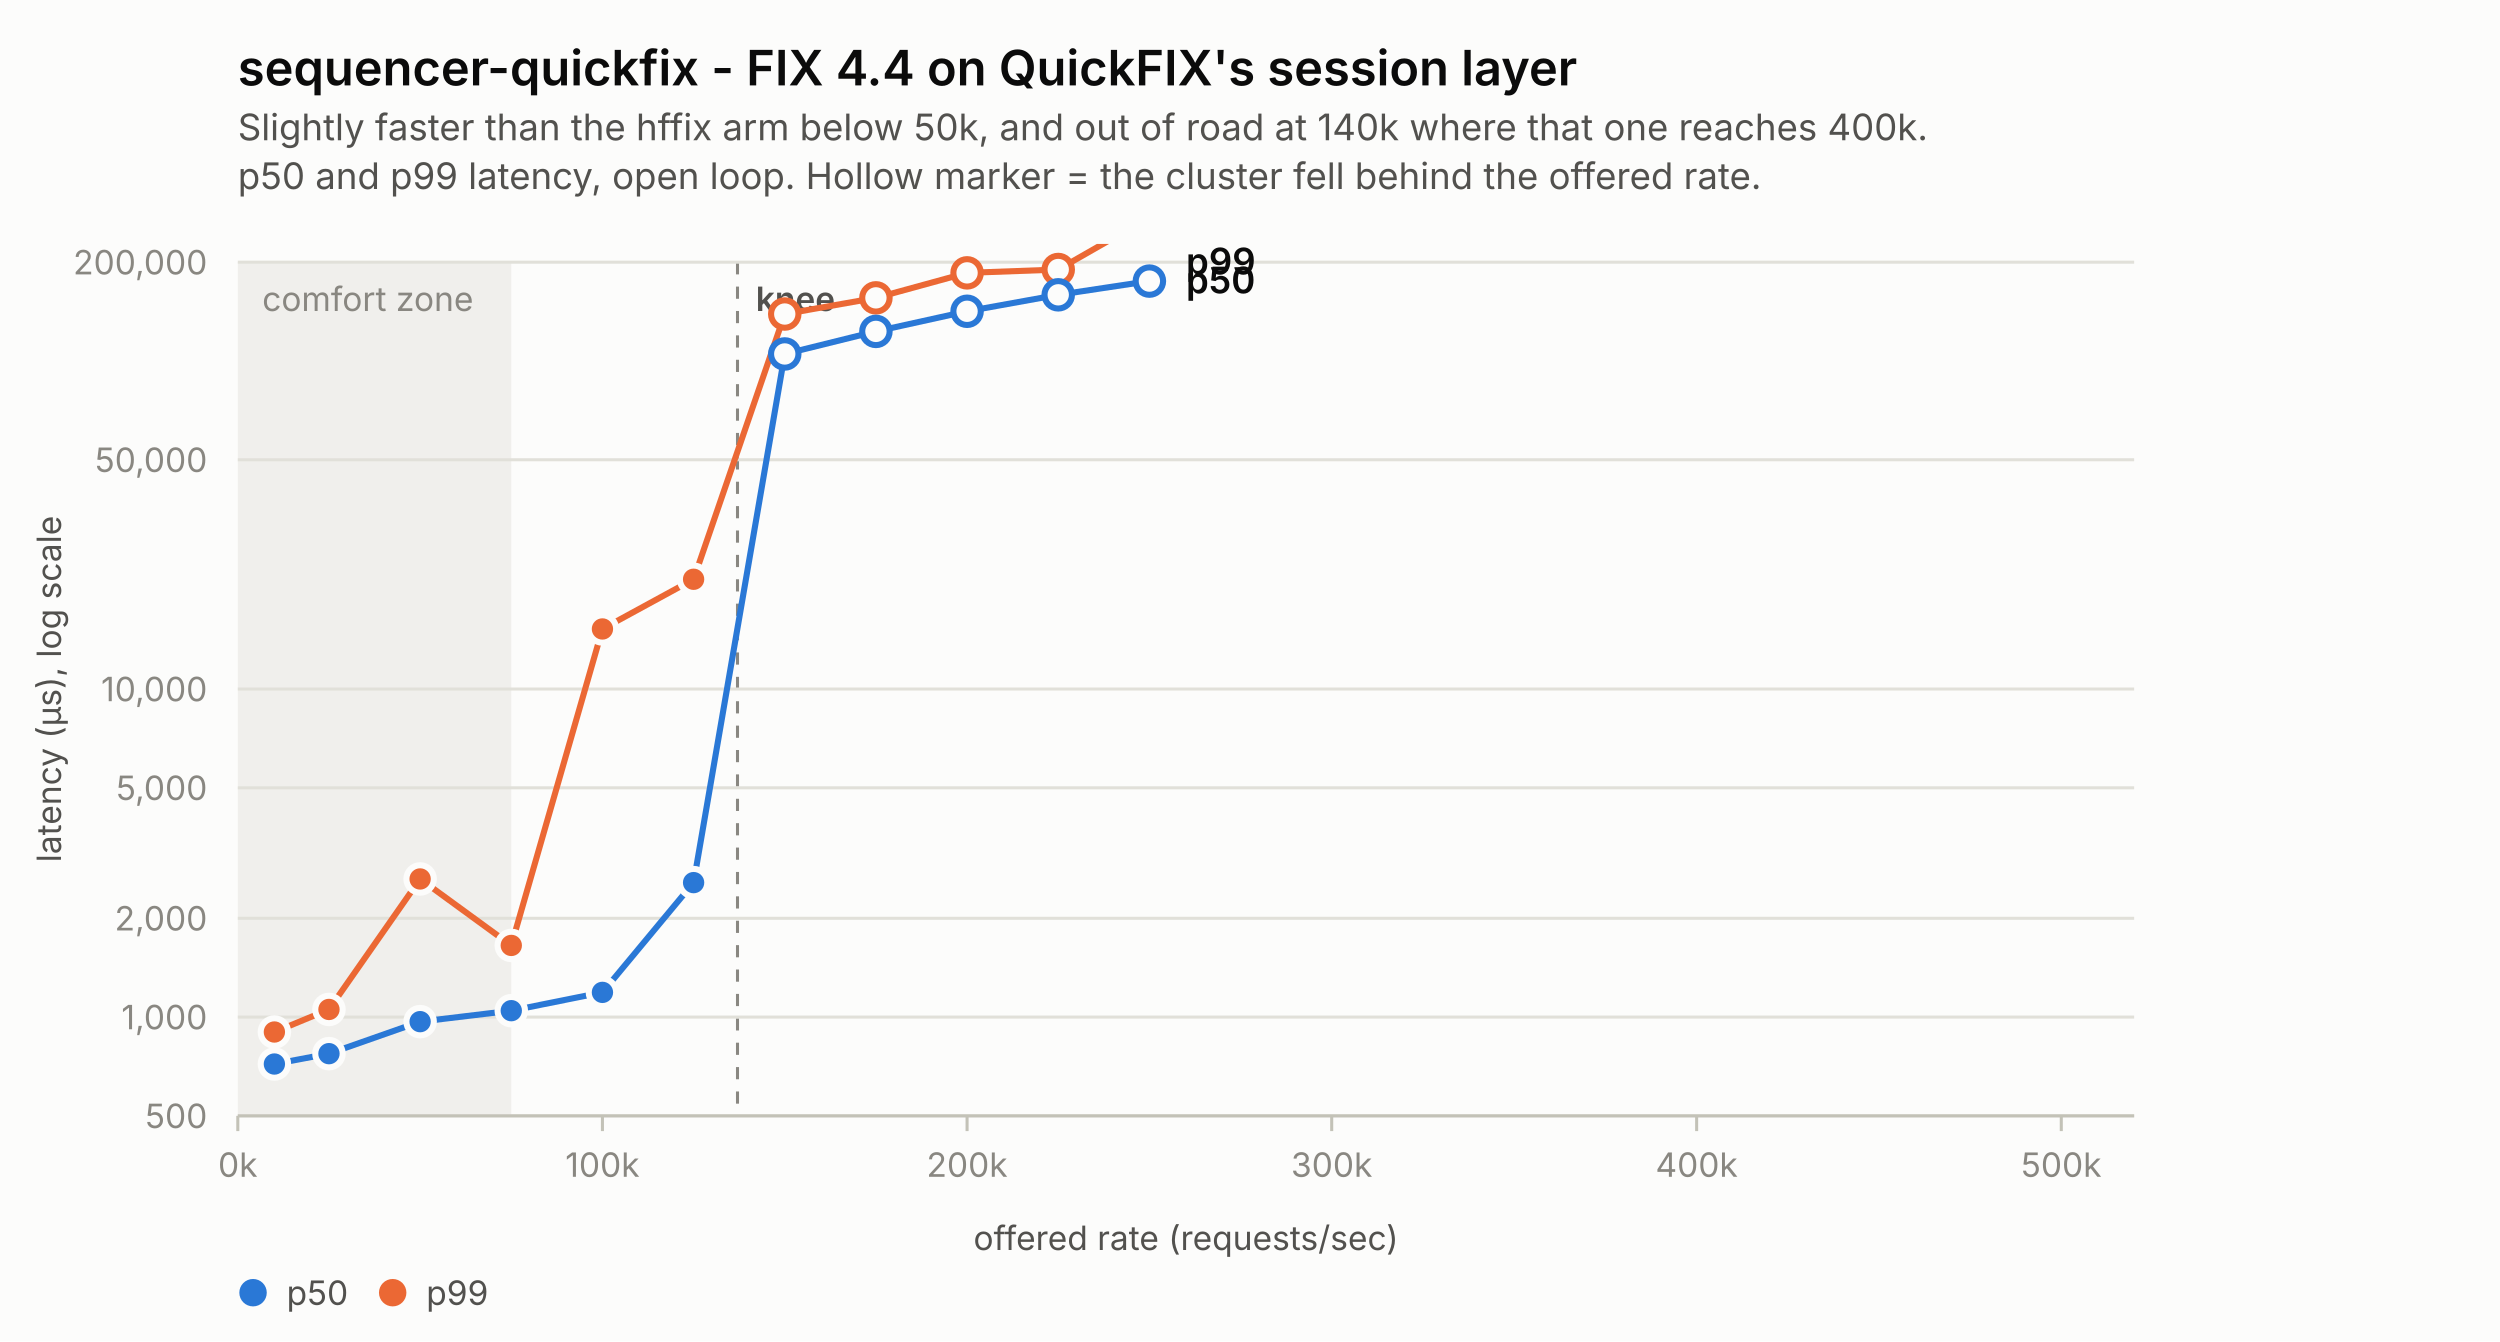
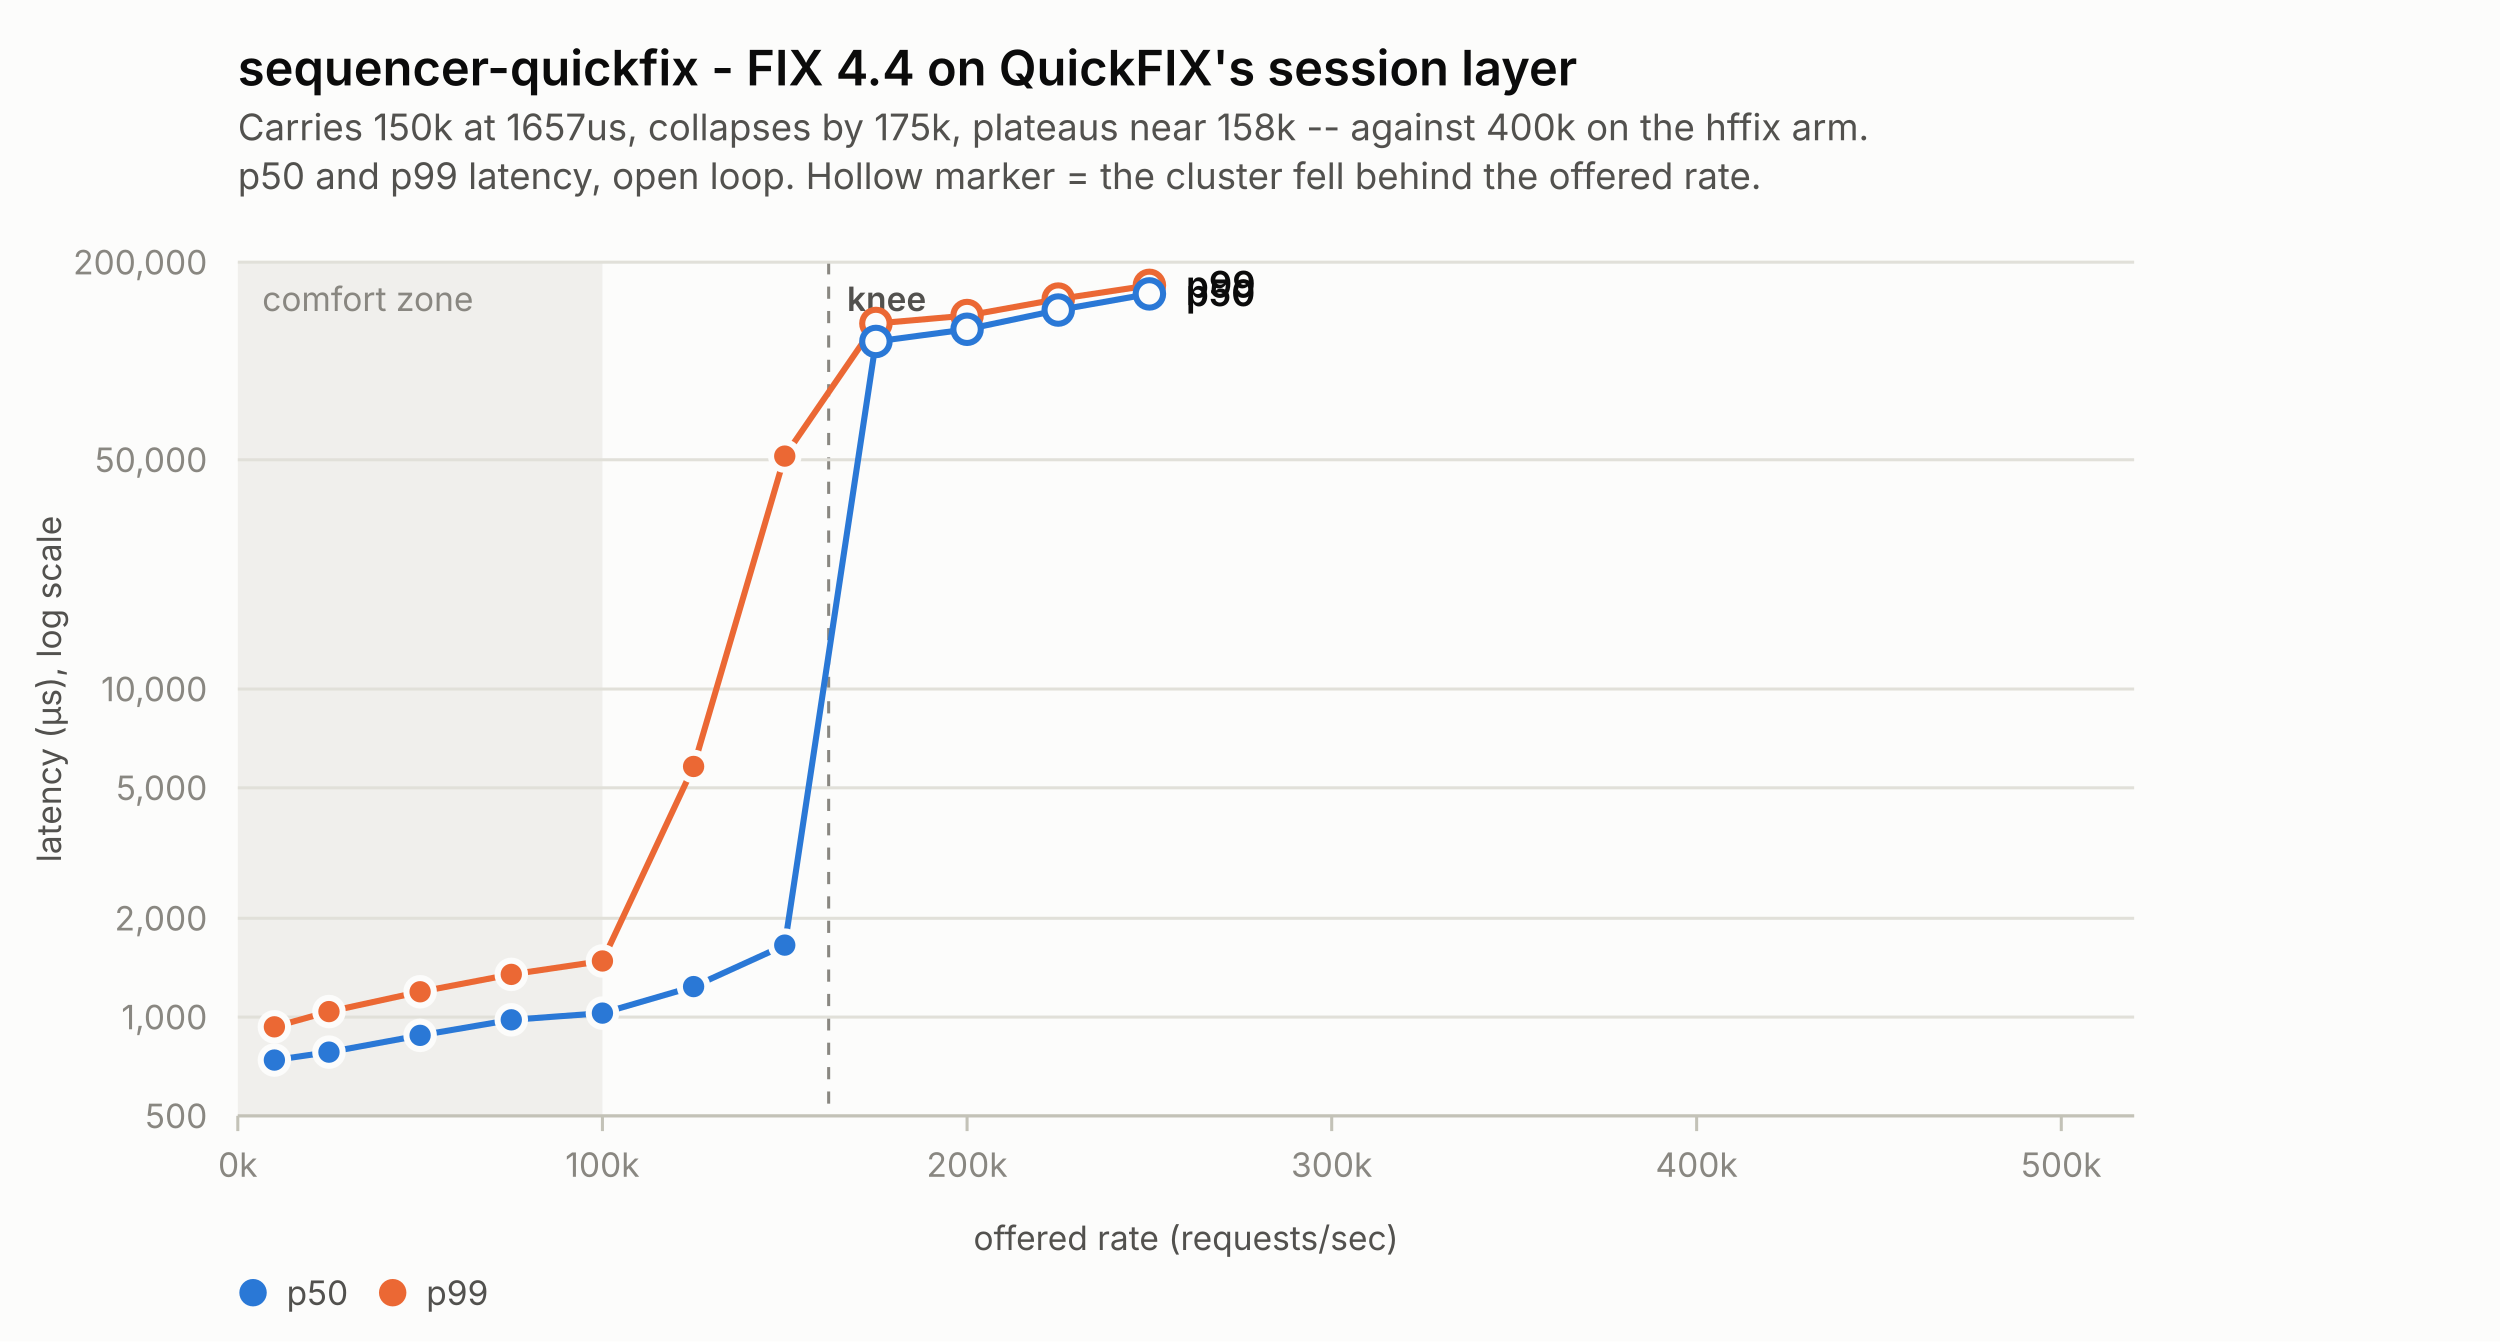
<svg xmlns="http://www.w3.org/2000/svg" width="820" height="440" viewBox="0 0 820 440" font-family="system-ui,-apple-system,&quot;Segoe UI&quot;,sans-serif" role="img" aria-label="sequencer-quickfix - FIX 4.4 on QuickFIX's session layer">
  <rect width="820" height="440" fill="#fcfcfb" />
  <text x="78" y="28" font-size="16" font-weight="600" fill="#0b0b0b">sequencer-quickfix - FIX 4.4 on QuickFIX's session layer</text>
-   <text x="78" y="46" font-size="12" fill="#52514e">Slightly faster than the hffix arm below 50k, and out of road at 140k where that one reaches 400k.</text>
+   <text x="78" y="46" font-size="12" fill="#52514e">Carries 150k at 1657us, collapses by 175k, plateaus near 158k -- against 400k on the hffix arm.</text>
  <text x="78" y="62" font-size="12" fill="#52514e">p50 and p99 latency, open loop. Hollow marker = the cluster fell behind the offered rate.</text>
-   <rect x="78" y="86" width="89.7" height="280" fill="#f0efec" />
+   <rect x="78" y="86" width="119.6" height="280" fill="#f0efec" />
  <text x="86" y="102" font-size="11" fill="#898781">comfort zone</text>
-   <line x1="241.9" y1="86" x2="241.9" y2="366" stroke="#898781" stroke-width="1" stroke-dasharray="4 4" />
-   <text x="247.9" y="102" font-size="11" font-weight="600" fill="#52514e">knee</text>
+   <line x1="271.8" y1="86" x2="271.8" y2="366" stroke="#898781" stroke-width="1" stroke-dasharray="4 4" />
+   <text x="277.8" y="102" font-size="11" font-weight="600" fill="#52514e">knee</text>
  <line x1="78" y1="366.0" x2="700" y2="366.0" stroke="#e1e0d9" stroke-width="1" />
  <text x="68" y="370.0" font-size="11" fill="#898781" text-anchor="end">500</text>
  <line x1="78" y1="333.6" x2="700" y2="333.6" stroke="#e1e0d9" stroke-width="1" />
  <text x="68" y="337.6" font-size="11" fill="#898781" text-anchor="end">1,000</text>
  <line x1="78" y1="301.2" x2="700" y2="301.2" stroke="#e1e0d9" stroke-width="1" />
  <text x="68" y="305.2" font-size="11" fill="#898781" text-anchor="end">2,000</text>
  <line x1="78" y1="258.4" x2="700" y2="258.4" stroke="#e1e0d9" stroke-width="1" />
  <text x="68" y="262.4" font-size="11" fill="#898781" text-anchor="end">5,000</text>
  <line x1="78" y1="226.0" x2="700" y2="226.0" stroke="#e1e0d9" stroke-width="1" />
  <text x="68" y="230.0" font-size="11" fill="#898781" text-anchor="end">10,000</text>
  <line x1="78" y1="150.8" x2="700" y2="150.8" stroke="#e1e0d9" stroke-width="1" />
  <text x="68" y="154.8" font-size="11" fill="#898781" text-anchor="end">50,000</text>
  <line x1="78" y1="86.0" x2="700" y2="86.0" stroke="#e1e0d9" stroke-width="1" />
  <text x="68" y="90.0" font-size="11" fill="#898781" text-anchor="end">200,000</text>
  <text x="20" y="226" font-size="11" fill="#52514e" text-anchor="middle" transform="rotate(-90 20 226)">latency (µs), log scale</text>
  <line x1="78" y1="366" x2="700" y2="366" stroke="#c3c2b7" stroke-width="1" />
  <line x1="78.0" y1="366" x2="78.0" y2="371" stroke="#c3c2b7" stroke-width="1" />
  <text x="78.0" y="386" font-size="11" fill="#898781" text-anchor="middle">0k</text>
  <line x1="197.6" y1="366" x2="197.6" y2="371" stroke="#c3c2b7" stroke-width="1" />
  <text x="197.6" y="386" font-size="11" fill="#898781" text-anchor="middle">100k</text>
  <line x1="317.2" y1="366" x2="317.2" y2="371" stroke="#c3c2b7" stroke-width="1" />
  <text x="317.2" y="386" font-size="11" fill="#898781" text-anchor="middle">200k</text>
  <line x1="436.8" y1="366" x2="436.8" y2="371" stroke="#c3c2b7" stroke-width="1" />
  <text x="436.8" y="386" font-size="11" fill="#898781" text-anchor="middle">300k</text>
  <line x1="556.5" y1="366" x2="556.5" y2="371" stroke="#c3c2b7" stroke-width="1" />
  <text x="556.5" y="386" font-size="11" fill="#898781" text-anchor="middle">400k</text>
  <line x1="676.1" y1="366" x2="676.1" y2="371" stroke="#c3c2b7" stroke-width="1" />
  <text x="676.1" y="386" font-size="11" fill="#898781" text-anchor="middle">500k</text>
  <text x="389" y="410" font-size="11" fill="#52514e" text-anchor="middle">offered rate (requests/sec)</text>
  <defs>
    <clipPath id="plot">
      <rect x="72" y="80" width="634" height="292" />
    </clipPath>
  </defs>
  <g clip-path="url(#plot)">
-     <path d="M90.0,338.5 L107.9,331.1 L137.8,288.3 L167.7,310.1 L197.6,206.3 L227.5,190.0 L257.4,103.0 L287.3,97.7 L317.2,89.5 L347.1,88.4 L377.0,71.3" fill="none" stroke="#eb6834" stroke-width="2" stroke-linejoin="round" stroke-linecap="round" />
-     <circle cx="90.0" cy="338.5" r="4.5" fill="#eb6834" stroke="#fcfcfb" stroke-width="2" />
-     <circle cx="107.9" cy="331.1" r="4.5" fill="#eb6834" stroke="#fcfcfb" stroke-width="2" />
-     <circle cx="137.8" cy="288.3" r="4.5" fill="#eb6834" stroke="#fcfcfb" stroke-width="2" />
-     <circle cx="167.7" cy="310.1" r="4.5" fill="#eb6834" stroke="#fcfcfb" stroke-width="2" />
-     <circle cx="197.6" cy="206.3" r="4.5" fill="#eb6834" stroke="#fcfcfb" stroke-width="2" />
-     <circle cx="227.5" cy="190.0" r="4.5" fill="#eb6834" stroke="#fcfcfb" stroke-width="2" />
-     <circle cx="257.4" cy="103.0" r="4.5" fill="#fcfcfb" stroke="#eb6834" stroke-width="2" />
-     <circle cx="287.3" cy="97.7" r="4.5" fill="#fcfcfb" stroke="#eb6834" stroke-width="2" />
-     <circle cx="317.2" cy="89.5" r="4.5" fill="#fcfcfb" stroke="#eb6834" stroke-width="2" />
-     <circle cx="347.1" cy="88.4" r="4.5" fill="#fcfcfb" stroke="#eb6834" stroke-width="2" />
-     <circle cx="377.0" cy="71.3" r="4.5" fill="#fcfcfb" stroke="#eb6834" stroke-width="2" />
-     <path d="M90.0,349.0 L107.9,345.6 L137.8,335.1 L167.7,331.5 L197.6,325.5 L227.5,289.5 L257.4,116.1 L287.3,108.7 L317.2,102.1 L347.1,96.7 L377.0,92.2" fill="none" stroke="#2a78d6" stroke-width="2" stroke-linejoin="round" stroke-linecap="round" />
-     <circle cx="90.0" cy="349.0" r="4.5" fill="#2a78d6" stroke="#fcfcfb" stroke-width="2" />
-     <circle cx="107.9" cy="345.6" r="4.5" fill="#2a78d6" stroke="#fcfcfb" stroke-width="2" />
-     <circle cx="137.8" cy="335.1" r="4.5" fill="#2a78d6" stroke="#fcfcfb" stroke-width="2" />
-     <circle cx="167.7" cy="331.5" r="4.5" fill="#2a78d6" stroke="#fcfcfb" stroke-width="2" />
-     <circle cx="197.6" cy="325.5" r="4.5" fill="#2a78d6" stroke="#fcfcfb" stroke-width="2" />
-     <circle cx="227.5" cy="289.5" r="4.5" fill="#2a78d6" stroke="#fcfcfb" stroke-width="2" />
-     <circle cx="257.4" cy="116.1" r="4.5" fill="#fcfcfb" stroke="#2a78d6" stroke-width="2" />
-     <circle cx="287.3" cy="108.7" r="4.5" fill="#fcfcfb" stroke="#2a78d6" stroke-width="2" />
-     <circle cx="317.2" cy="102.1" r="4.5" fill="#fcfcfb" stroke="#2a78d6" stroke-width="2" />
-     <circle cx="347.1" cy="96.7" r="4.5" fill="#fcfcfb" stroke="#2a78d6" stroke-width="2" />
-     <circle cx="377.0" cy="92.2" r="4.5" fill="#fcfcfb" stroke="#2a78d6" stroke-width="2" />
+     <path d="M90.0,336.8 L107.9,331.8 L137.8,325.3 L167.7,319.6 L197.6,315.2 L227.5,251.4 L257.4,149.6 L287.3,106.1 L317.2,103.5 L347.1,98.1 L377.0,93.6" fill="none" stroke="#eb6834" stroke-width="2" stroke-linejoin="round" stroke-linecap="round" />
+     <circle cx="90.0" cy="336.8" r="4.5" fill="#eb6834" stroke="#fcfcfb" stroke-width="2" />
+     <circle cx="107.9" cy="331.8" r="4.5" fill="#eb6834" stroke="#fcfcfb" stroke-width="2" />
+     <circle cx="137.8" cy="325.3" r="4.5" fill="#eb6834" stroke="#fcfcfb" stroke-width="2" />
+     <circle cx="167.7" cy="319.6" r="4.5" fill="#eb6834" stroke="#fcfcfb" stroke-width="2" />
+     <circle cx="197.6" cy="315.2" r="4.5" fill="#eb6834" stroke="#fcfcfb" stroke-width="2" />
+     <circle cx="227.5" cy="251.4" r="4.5" fill="#eb6834" stroke="#fcfcfb" stroke-width="2" />
+     <circle cx="257.4" cy="149.6" r="4.5" fill="#eb6834" stroke="#fcfcfb" stroke-width="2" />
+     <circle cx="287.3" cy="106.1" r="4.5" fill="#fcfcfb" stroke="#eb6834" stroke-width="2" />
+     <circle cx="317.2" cy="103.5" r="4.5" fill="#fcfcfb" stroke="#eb6834" stroke-width="2" />
+     <circle cx="347.1" cy="98.1" r="4.5" fill="#fcfcfb" stroke="#eb6834" stroke-width="2" />
+     <circle cx="377.0" cy="93.6" r="4.5" fill="#fcfcfb" stroke="#eb6834" stroke-width="2" />
+     <path d="M90.0,347.7 L107.9,345.1 L137.8,339.6 L167.7,334.5 L197.6,332.3 L227.5,323.6 L257.4,310.0 L287.3,112.0 L317.2,108.0 L347.1,101.7 L377.0,96.4" fill="none" stroke="#2a78d6" stroke-width="2" stroke-linejoin="round" stroke-linecap="round" />
+     <circle cx="90.0" cy="347.7" r="4.5" fill="#2a78d6" stroke="#fcfcfb" stroke-width="2" />
+     <circle cx="107.9" cy="345.1" r="4.5" fill="#2a78d6" stroke="#fcfcfb" stroke-width="2" />
+     <circle cx="137.8" cy="339.6" r="4.5" fill="#2a78d6" stroke="#fcfcfb" stroke-width="2" />
+     <circle cx="167.7" cy="334.5" r="4.5" fill="#2a78d6" stroke="#fcfcfb" stroke-width="2" />
+     <circle cx="197.6" cy="332.3" r="4.5" fill="#2a78d6" stroke="#fcfcfb" stroke-width="2" />
+     <circle cx="227.5" cy="323.6" r="4.5" fill="#2a78d6" stroke="#fcfcfb" stroke-width="2" />
+     <circle cx="257.4" cy="310.0" r="4.5" fill="#2a78d6" stroke="#fcfcfb" stroke-width="2" />
+     <circle cx="287.3" cy="112.0" r="4.5" fill="#fcfcfb" stroke="#2a78d6" stroke-width="2" />
+     <circle cx="317.2" cy="108.0" r="4.5" fill="#fcfcfb" stroke="#2a78d6" stroke-width="2" />
+     <circle cx="347.1" cy="101.7" r="4.5" fill="#fcfcfb" stroke="#2a78d6" stroke-width="2" />
+     <circle cx="377.0" cy="96.4" r="4.5" fill="#fcfcfb" stroke="#2a78d6" stroke-width="2" />
  </g>
-   <text x="389.0" y="90.0" font-size="12" font-weight="600" fill="#0b0b0b">p99</text>
-   <text x="389.0" y="96.2" font-size="12" font-weight="600" fill="#0b0b0b">p50</text>
+   <text x="389.0" y="97.6" font-size="12" font-weight="600" fill="#0b0b0b">p99</text>
+   <text x="389.0" y="100.4" font-size="12" font-weight="600" fill="#0b0b0b">p50</text>
  <circle cx="83" cy="424" r="4.5" fill="#2a78d6" />
  <text x="94" y="428" font-size="11" fill="#52514e">p50</text>
  <circle cx="128.8" cy="424" r="4.5" fill="#eb6834" />
  <text x="139.8" y="428" font-size="11" fill="#52514e">p99</text>
</svg>
